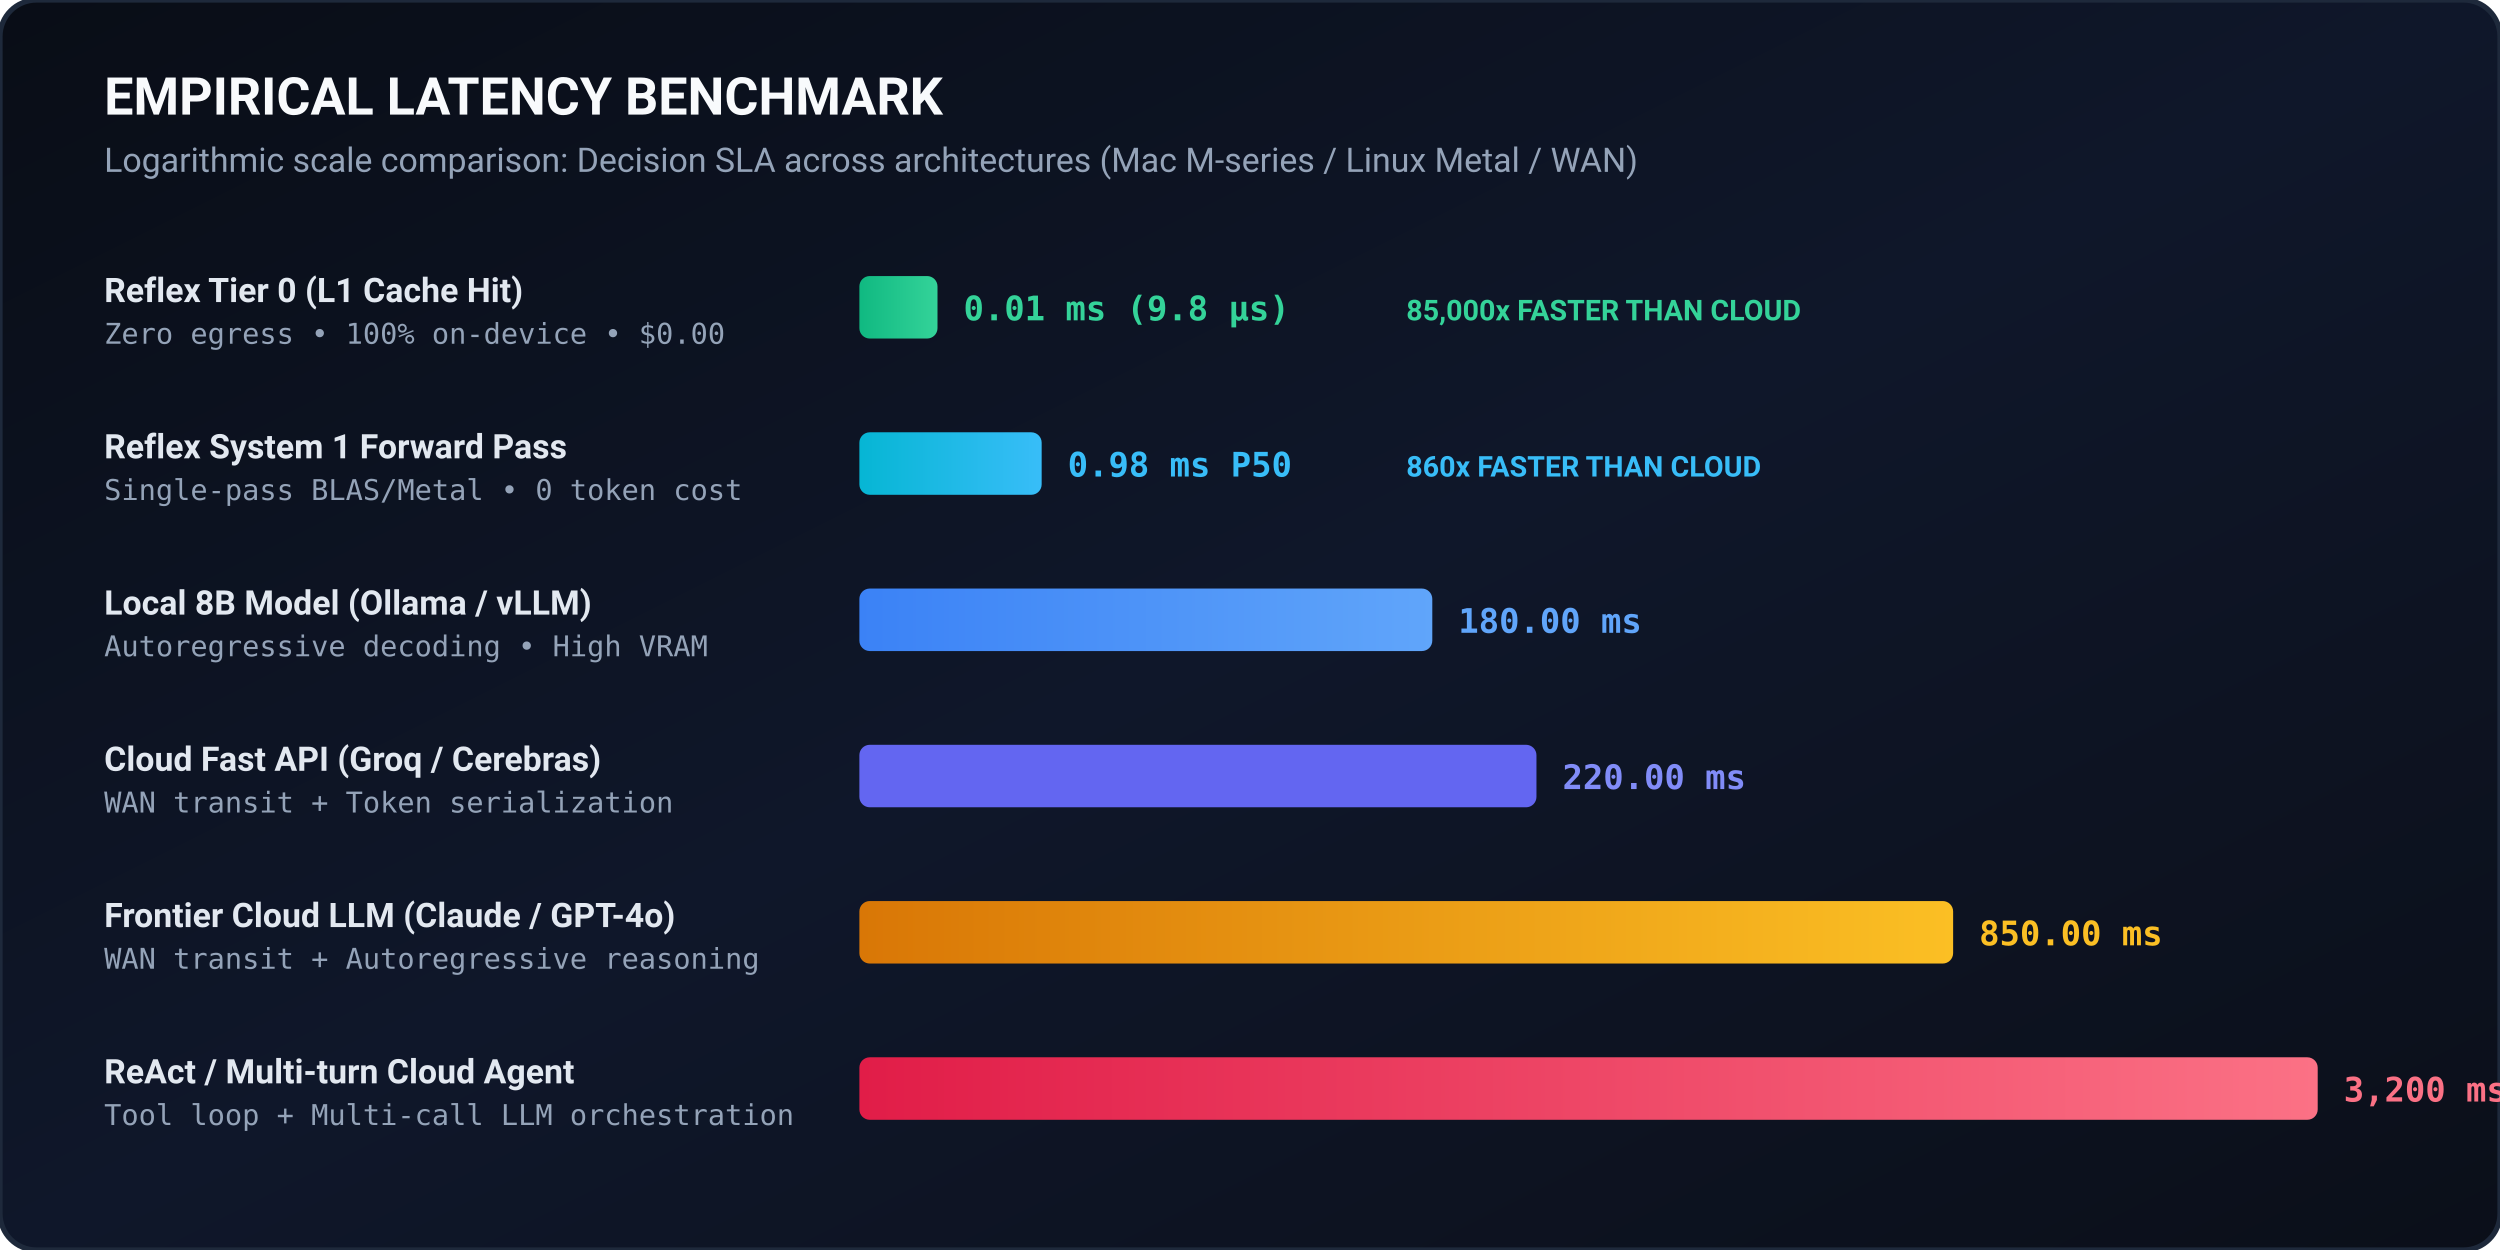
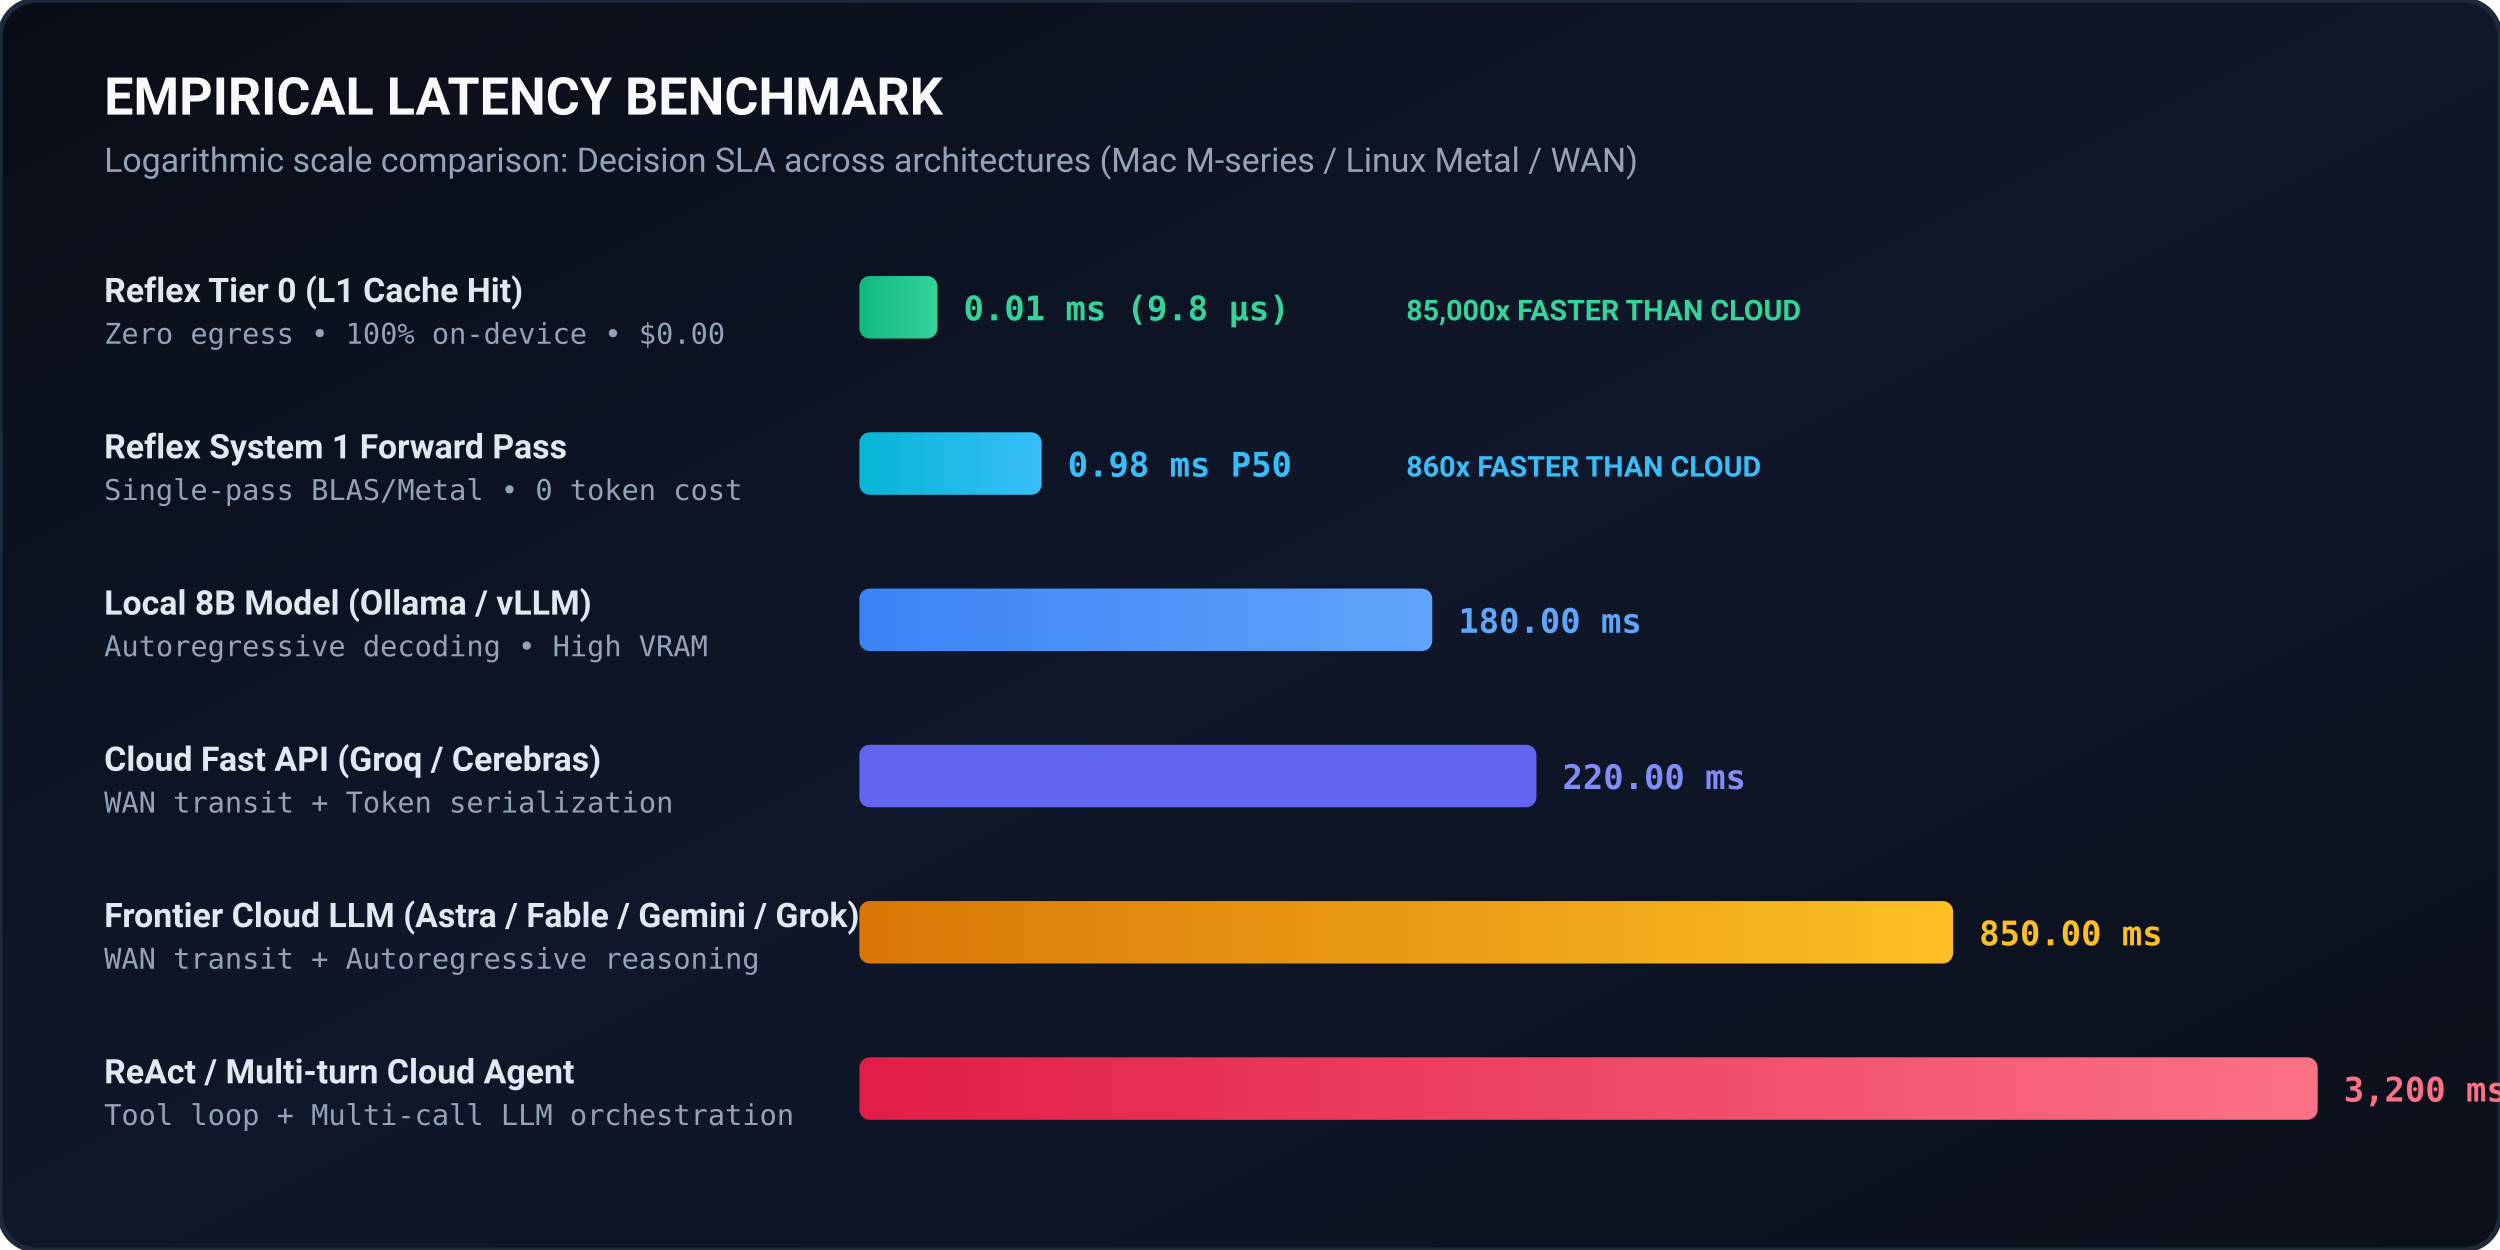
<svg xmlns="http://www.w3.org/2000/svg" viewBox="0 0 960 480" width="100%" height="100%">
  <defs>
    <linearGradient id="bg-chart" x1="0%" y1="0%" x2="100%" y2="100%">
      <stop offset="0%" stop-color="#090D16" />
      <stop offset="50%" stop-color="#0F172A" />
      <stop offset="100%" stop-color="#0B0F19" />
    </linearGradient>
    <linearGradient id="bar-green" x1="0%" y1="0%" x2="100%" y2="0%">
      <stop offset="0%" stop-color="#10B981" />
      <stop offset="100%" stop-color="#34D399" />
    </linearGradient>
    <linearGradient id="bar-cyan" x1="0%" y1="0%" x2="100%" y2="0%">
      <stop offset="0%" stop-color="#06B6D4" />
      <stop offset="100%" stop-color="#38BDF8" />
    </linearGradient>
    <linearGradient id="bar-blue" x1="0%" y1="0%" x2="100%" y2="0%">
      <stop offset="0%" stop-color="#3B82F6" />
      <stop offset="100%" stop-color="#60A5FA" />
    </linearGradient>
    <linearGradient id="bar-amber" x1="0%" y1="0%" x2="100%" y2="0%">
      <stop offset="0%" stop-color="#D97706" />
      <stop offset="100%" stop-color="#FBBF24" />
    </linearGradient>
    <linearGradient id="bar-rose" x1="0%" y1="0%" x2="100%" y2="0%">
      <stop offset="0%" stop-color="#E11D48" />
      <stop offset="100%" stop-color="#FB7185" />
    </linearGradient>
  </defs>
  <style>
    .title { font-family: -apple-system, BlinkMacSystemFont, "Segoe UI", Roboto, sans-serif; font-weight: 700; fill: #F8FAFC; font-size: 20px; }
    .sub { font-family: -apple-system, BlinkMacSystemFont, "Segoe UI", Roboto, sans-serif; font-weight: 400; fill: #94A3B8; font-size: 13px; }
    .label { font-family: -apple-system, BlinkMacSystemFont, "Segoe UI", Roboto, sans-serif; font-weight: 600; font-size: 13px; fill: #E2E8F0; }
    .meta { font-family: ui-monospace, SFMono-Regular, Menlo, Monaco, Consolas, monospace; font-size: 11px; fill: #94A3B8; }
    .val { font-family: ui-monospace, SFMono-Regular, Menlo, Monaco, Consolas, monospace; font-weight: 700; font-size: 13px; }
    .speedup { font-family: -apple-system, BlinkMacSystemFont, "Segoe UI", Roboto, sans-serif; font-weight: 700; font-size: 11px; }
  </style>
  <rect width="960" height="480" rx="14" fill="url(#bg-chart)" stroke="#1E293B" stroke-width="2" />
  <text x="40" y="44" class="title">EMPIRICAL LATENCY BENCHMARK</text>
  <text x="40" y="66" class="sub">Logarithmic scale comparison: Decision SLA across architectures (Mac M-series / Linux Metal / WAN)</text>
  <g transform="translate(40, 100)">
    <text x="0" y="16" class="label">Reflex Tier 0 (L1 Cache Hit)</text>
    <text x="0" y="32" class="meta">Zero egress • 100% on-device • $0.00</text>
    <rect x="290" y="6" width="30" height="24" rx="4" fill="url(#bar-green)" />
    <text x="330" y="23" class="val" fill="#34D399">0.01 ms (9.8 µs)</text>
    <text x="500" y="23" class="speedup" fill="#34D399">85,000x FASTER THAN CLOUD</text>
  </g>
  <g transform="translate(40, 160)">
    <text x="0" y="16" class="label">Reflex System 1 Forward Pass</text>
    <text x="0" y="32" class="meta">Single-pass BLAS/Metal • 0 token cost</text>
    <rect x="290" y="6" width="70" height="24" rx="4" fill="url(#bar-cyan)" />
    <text x="370" y="23" class="val" fill="#38BDF8">0.98 ms P50</text>
    <text x="500" y="23" class="speedup" fill="#38BDF8">860x FASTER THAN CLOUD</text>
  </g>
  <g transform="translate(40, 220)">
    <text x="0" y="16" class="label">Local 8B Model (Ollama / vLLM)</text>
    <text x="0" y="32" class="meta">Autoregressive decoding • High VRAM</text>
    <rect x="290" y="6" width="220" height="24" rx="4" fill="url(#bar-blue)" />
    <text x="520" y="23" class="val" fill="#60A5FA">180.00 ms</text>
  </g>
  <g transform="translate(40, 280)">
    <text x="0" y="16" class="label">Cloud Fast API (Groq / Cerebras)</text>
    <text x="0" y="32" class="meta">WAN transit + Token serialization</text>
    <rect x="290" y="6" width="260" height="24" rx="4" fill="#6366F1" />
    <text x="560" y="23" class="val" fill="#818CF8">220.00 ms</text>
  </g>
  <g transform="translate(40, 340)">
-     <text x="0" y="16" class="label">Frontier Cloud LLM (Claude / GPT-4o)</text>
+     <text x="0" y="16" class="label">Frontier Cloud LLM (Astra / Fable / Gemini / Grok)</text>
    <text x="0" y="32" class="meta">WAN transit + Autoregressive reasoning</text>
    <rect x="290" y="6" width="420" height="24" rx="4" fill="url(#bar-amber)" />
    <text x="720" y="23" class="val" fill="#FBBF24">850.00 ms</text>
  </g>
  <g transform="translate(40, 400)">
    <text x="0" y="16" class="label">ReAct / Multi-turn Cloud Agent</text>
    <text x="0" y="32" class="meta">Tool loop + Multi-call LLM orchestration</text>
    <rect x="290" y="6" width="560" height="24" rx="4" fill="url(#bar-rose)" />
    <text x="860" y="23" class="val" fill="#FB7185">3,200 ms</text>
  </g>
</svg>
